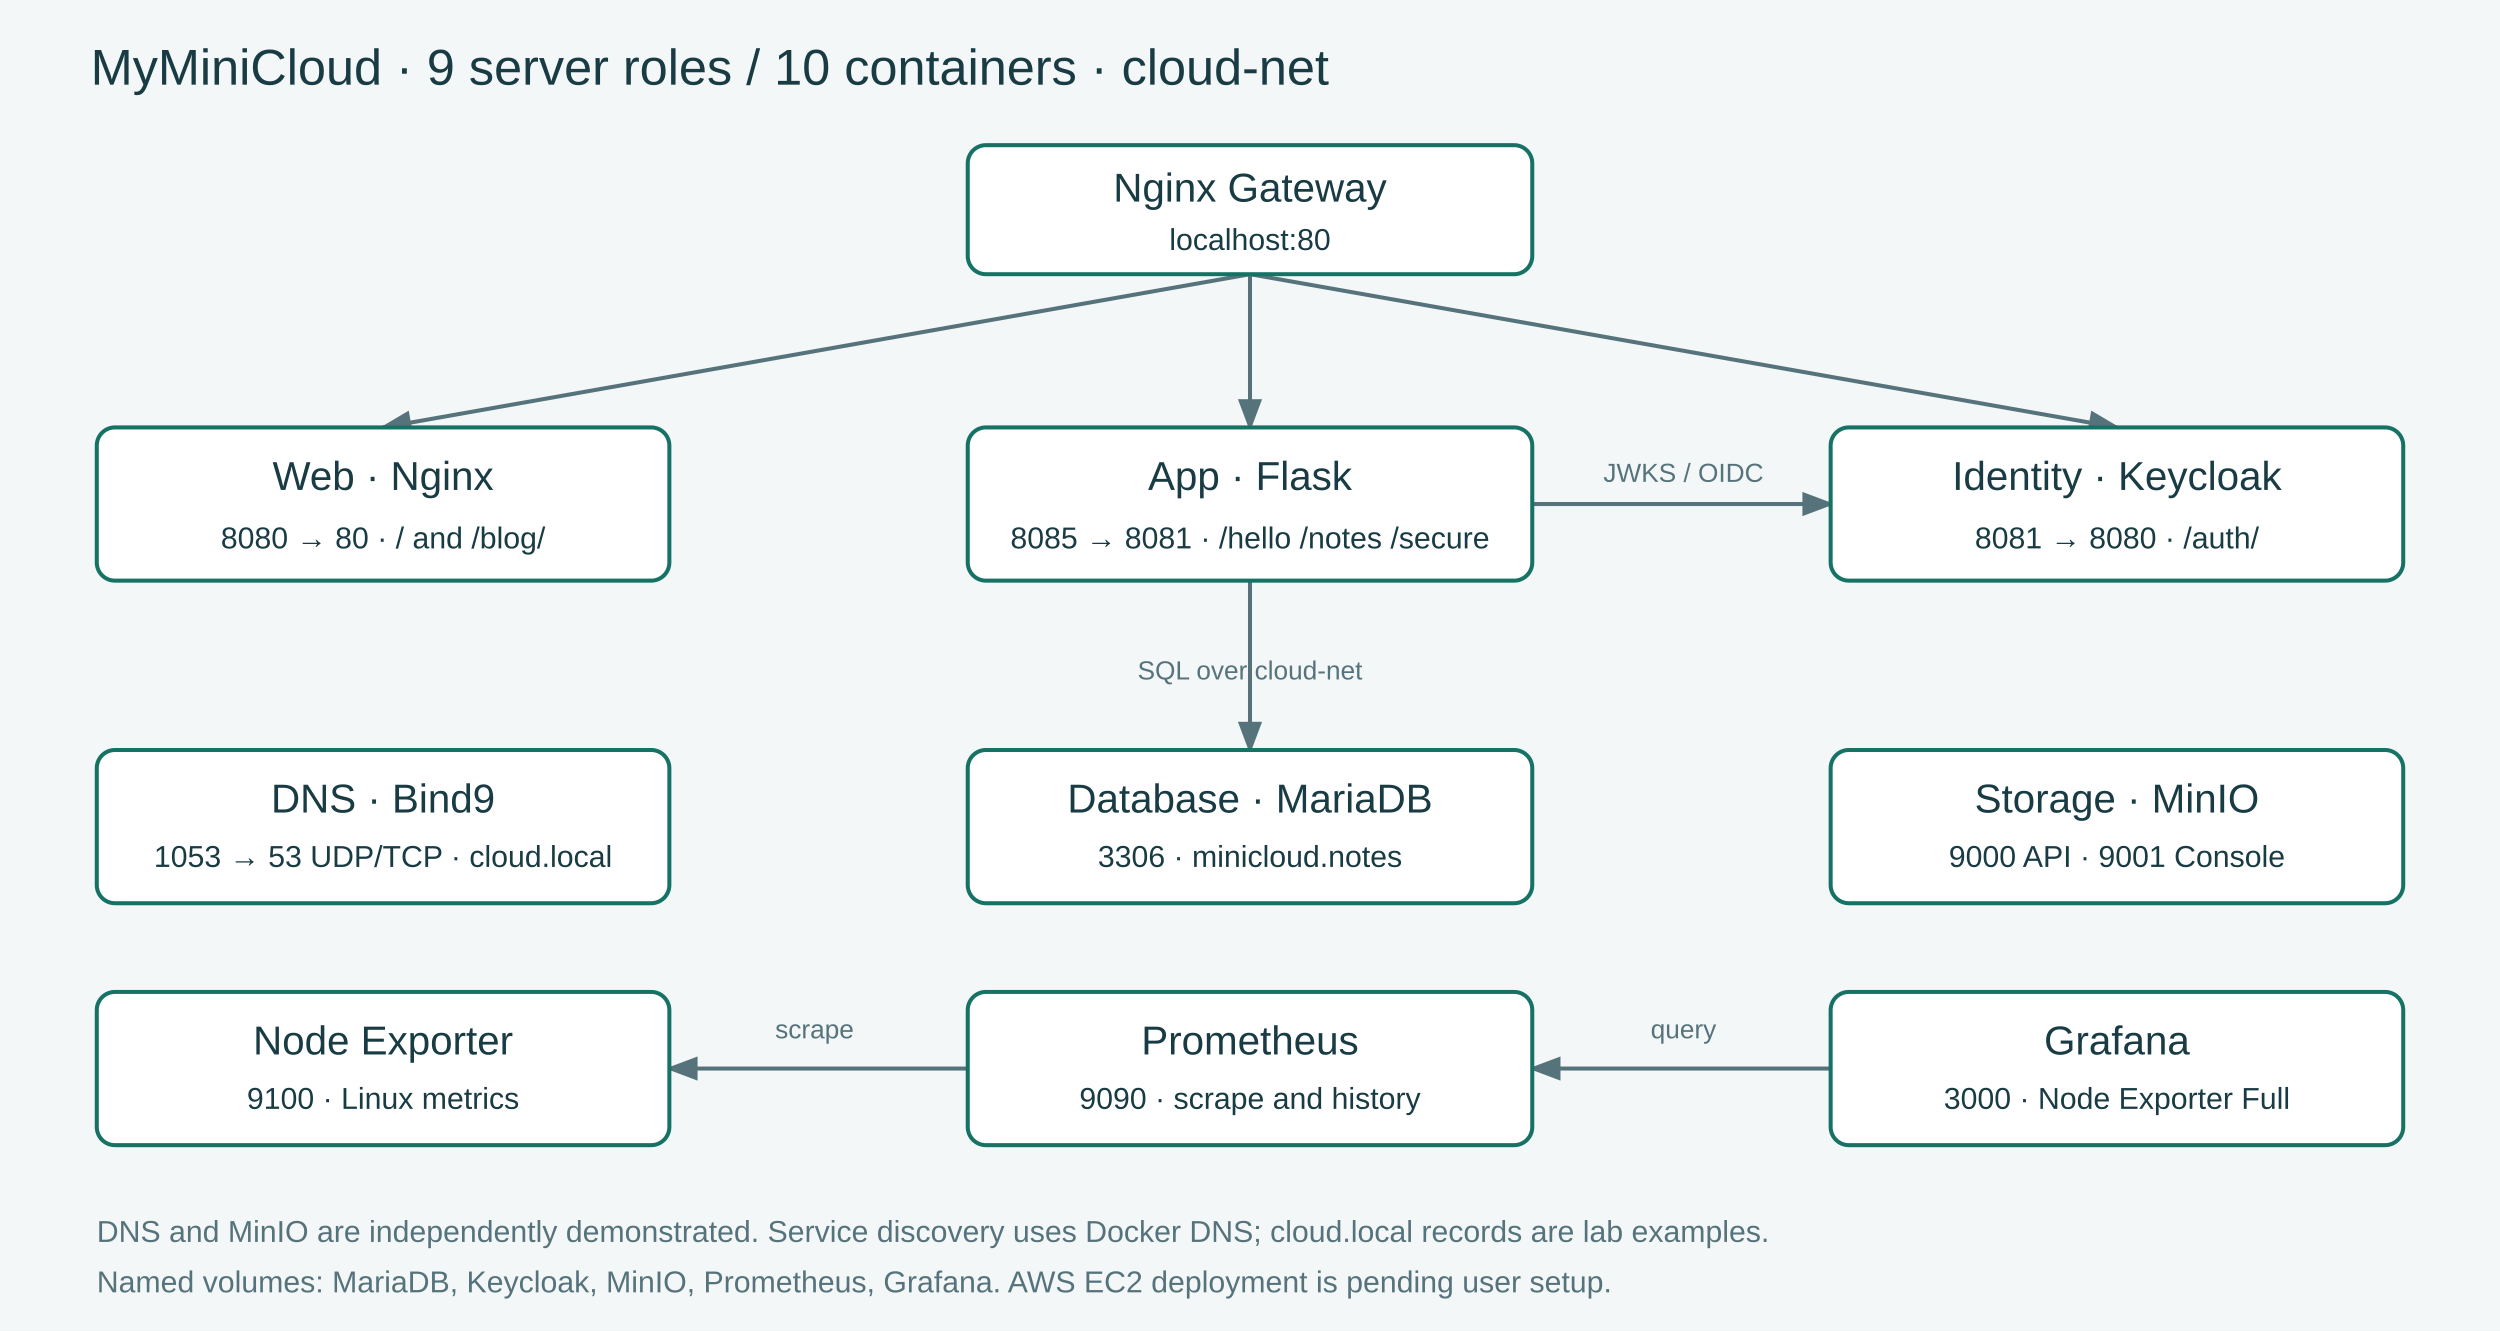
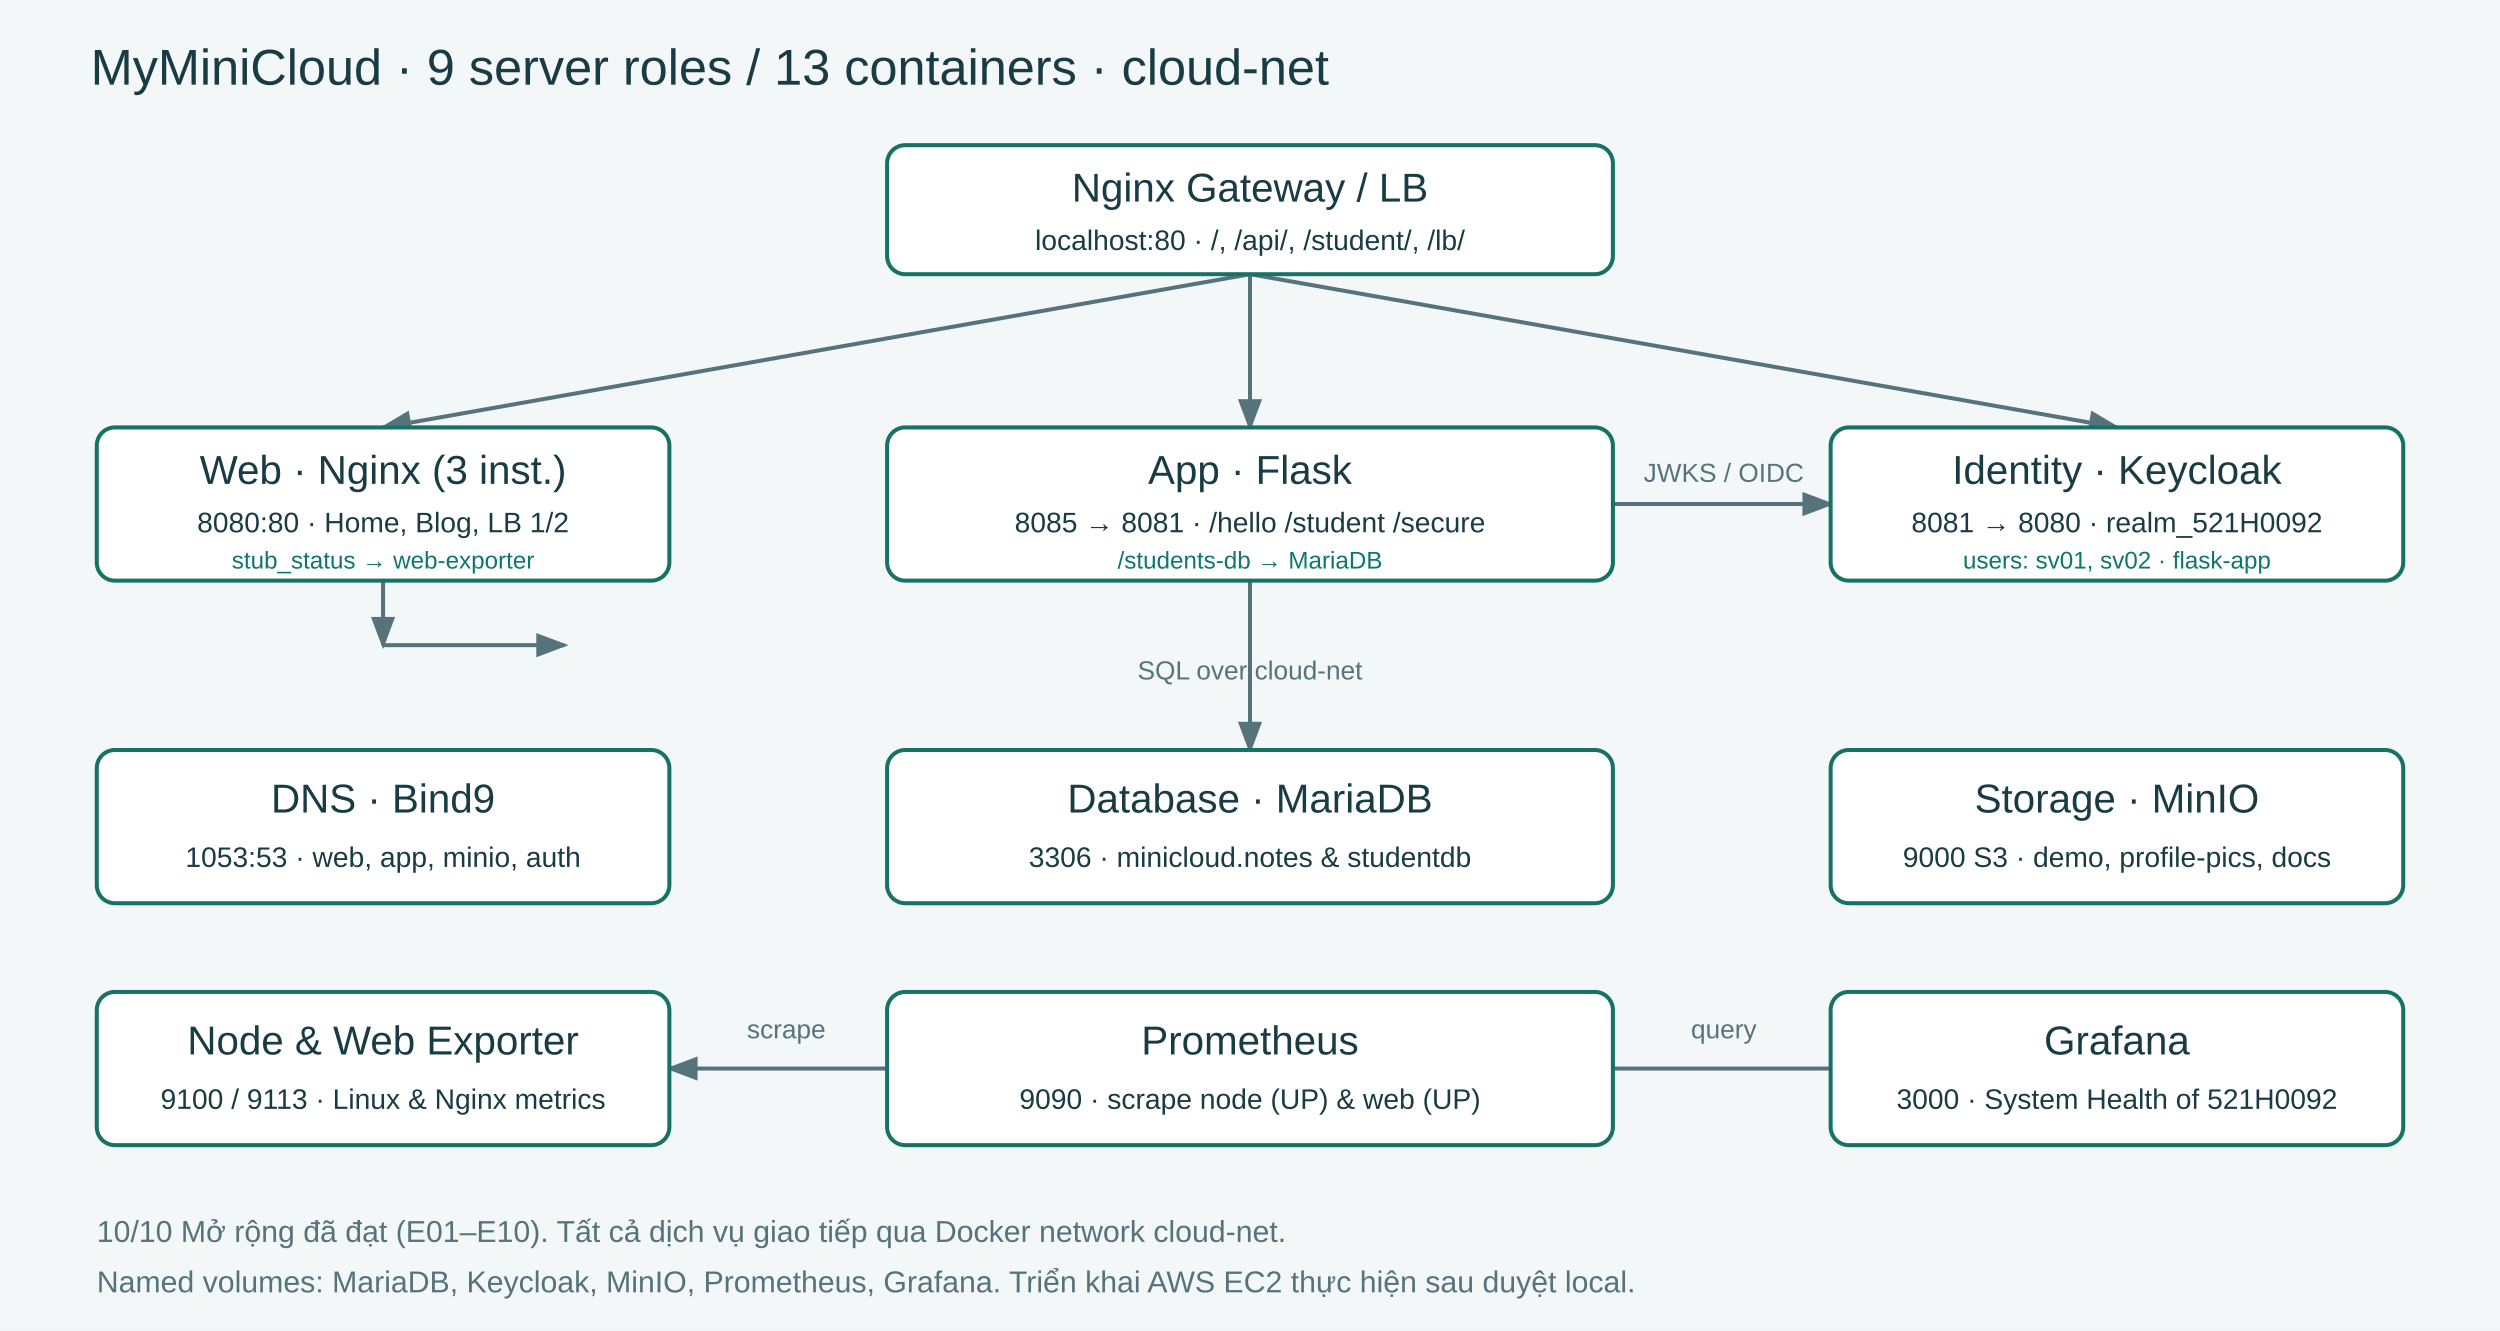
<svg xmlns="http://www.w3.org/2000/svg" width="1240" height="660" viewBox="0 0 1240 660">
  <defs>
    <marker id="arrow" markerWidth="8" markerHeight="8" refX="7" refY="3" orient="auto">
      <path d="M0,0 L0,6 L8,3 z" fill="#56737c" />
    </marker>
  </defs>
  <rect width="1240" height="660" fill="#f3f7f8" />
-   <text x="45" y="42" font-family="Arial" font-size="25" fill="#193b43">MyMiniCloud · 9 server roles / 10 containers · cloud-net</text>
+   <text x="45" y="42" font-family="Arial" font-size="25" fill="#193b43">MyMiniCloud · 9 server roles / 13 containers · cloud-net</text>
  <g stroke="#56737c" stroke-width="2" fill="none" marker-end="url(#arrow)">
    <path d="M620 136 L190 212" />
    <path d="M620 136 L620 212" />
    <path d="M620 136 L1050 212" />
    <path d="M620 288 L620 372" />
    <path d="M760 250 L908 250" />
    <path d="M480 530 L332 530" />
    <path d="M908 530 L760 530" />
+     <path d="M190 288 L190 320" />
+     <path d="M190 320 L280 320" />
  </g>
  <g font-family="Arial" text-anchor="middle">
    <g fill="white" stroke="#167264" stroke-width="2">
-       <rect x="480" y="72" width="280" height="64" rx="9" />
+       <rect x="440" y="72" width="360" height="64" rx="9" />
      <rect x="48" y="212" width="284" height="76" rx="9" />
-       <rect x="480" y="212" width="280" height="76" rx="9" />
+       <rect x="440" y="212" width="360" height="76" rx="9" />
      <rect x="908" y="212" width="284" height="76" rx="9" />
      <rect x="48" y="372" width="284" height="76" rx="9" />
-       <rect x="480" y="372" width="280" height="76" rx="9" />
+       <rect x="440" y="372" width="360" height="76" rx="9" />
      <rect x="908" y="372" width="284" height="76" rx="9" />
      <rect x="48" y="492" width="284" height="76" rx="9" />
-       <rect x="480" y="492" width="280" height="76" rx="9" />
+       <rect x="440" y="492" width="360" height="76" rx="9" />
      <rect x="908" y="492" width="284" height="76" rx="9" />
    </g>
    <g fill="#193b43" font-size="20">
-       <text x="620" y="100">Nginx Gateway</text>
-       <text x="620" y="124" font-size="15">localhost:80</text>
-       <text x="190" y="243">Web · Nginx</text>
-       <text x="190" y="272" font-size="15">8080 → 80 · / and /blog/</text>
-       <text x="620" y="243">App · Flask</text>
-       <text x="620" y="272" font-size="15">8085 → 8081 · /hello /notes /secure</text>
-       <text x="1050" y="243">Identity · Keycloak</text>
-       <text x="1050" y="272" font-size="15">8081 → 8080 · /auth/</text>
+       <text x="620" y="100">Nginx Gateway / LB</text>
+       <text x="620" y="124" font-size="14">localhost:80 · /, /api/, /student/, /lb/</text>
+       <text x="190" y="240">Web · Nginx (3 inst.)</text>
+       <text x="190" y="264" font-size="14">8080:80 · Home, Blog, LB 1/2</text>
+       <text x="190" y="282" font-size="12" fill="#0f766e">stub_status → web-exporter</text>
+       <text x="620" y="240">App · Flask</text>
+       <text x="620" y="264" font-size="14">8085 → 8081 · /hello /student /secure</text>
+       <text x="620" y="282" font-size="12" fill="#0f766e">/students-db → MariaDB</text>
+       <text x="1050" y="240">Identity · Keycloak</text>
+       <text x="1050" y="264" font-size="14">8081 → 8080 · realm_521H0092</text>
+       <text x="1050" y="282" font-size="12" fill="#0f766e">users: sv01, sv02 · flask-app</text>
      <text x="190" y="403">DNS · Bind9</text>
-       <text x="190" y="430" font-size="15">1053 → 53 UDP/TCP · cloud.local</text>
+       <text x="190" y="430" font-size="14">1053:53 · web, app, minio, auth</text>
      <text x="620" y="403">Database · MariaDB</text>
-       <text x="620" y="430" font-size="15">3306 · minicloud.notes</text>
+       <text x="620" y="430" font-size="14">3306 · minicloud.notes &amp; studentdb</text>
      <text x="1050" y="403">Storage · MinIO</text>
-       <text x="1050" y="430" font-size="15">9000 API · 9001 Console</text>
-       <text x="190" y="523">Node Exporter</text>
-       <text x="190" y="550" font-size="15">9100 · Linux metrics</text>
+       <text x="1050" y="430" font-size="14">9000 S3 · demo, profile-pics, docs</text>
+       <text x="190" y="523">Node &amp; Web Exporter</text>
+       <text x="190" y="550" font-size="14">9100 / 9113 · Linux &amp; Nginx metrics</text>
      <text x="620" y="523">Prometheus</text>
-       <text x="620" y="550" font-size="15">9090 · scrape and history</text>
+       <text x="620" y="550" font-size="14">9090 · scrape node (UP) &amp; web (UP)</text>
      <text x="1050" y="523">Grafana</text>
-       <text x="1050" y="550" font-size="15">3000 · Node Exporter Full</text>
+       <text x="1050" y="550" font-size="14">3000 · System Health of 521H0092</text>
    </g>
    <g fill="#56737c" font-size="13">
-       <text x="835" y="239">JWKS / OIDC</text>
+       <text x="855" y="239">JWKS / OIDC</text>
      <text x="620" y="337">SQL over cloud-net</text>
-       <text x="404" y="515">scrape</text>
-       <text x="835" y="515">query</text>
+       <text x="390" y="515">scrape</text>
+       <text x="855" y="515">query</text>
    </g>
  </g>
-   <text x="48" y="616" font-family="Arial" font-size="15" fill="#56737c">DNS and MinIO are independently demonstrated. Service discovery uses Docker DNS; cloud.local records are lab examples.</text>
-   <text x="48" y="641" font-family="Arial" font-size="15" fill="#56737c">Named volumes: MariaDB, Keycloak, MinIO, Prometheus, Grafana. AWS EC2 deployment is pending user setup.</text>
+   <text x="48" y="616" font-family="Arial" font-size="15" fill="#56737c">10/10 Mở rộng đã đạt (E01–E10). Tất cả dịch vụ giao tiếp qua Docker network cloud-net.</text>
+   <text x="48" y="641" font-family="Arial" font-size="15" fill="#56737c">Named volumes: MariaDB, Keycloak, MinIO, Prometheus, Grafana. Triển khai AWS EC2 thực hiện sau duyệt local.</text>
</svg>
